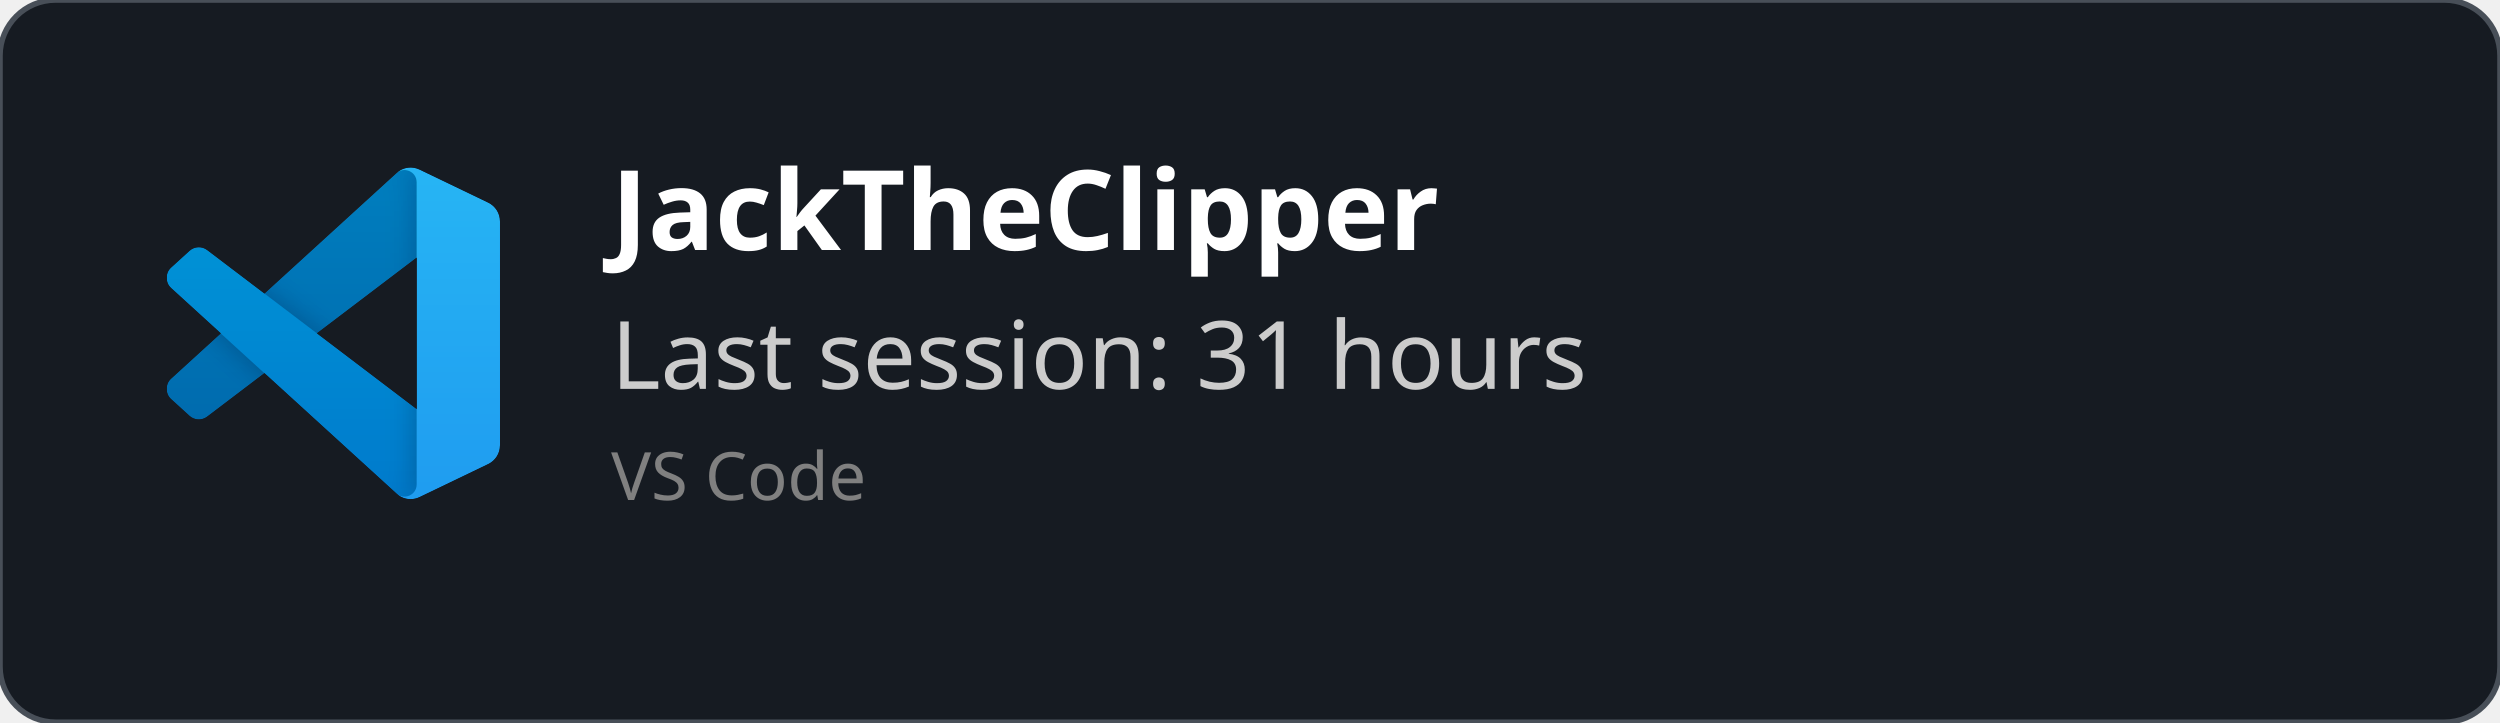
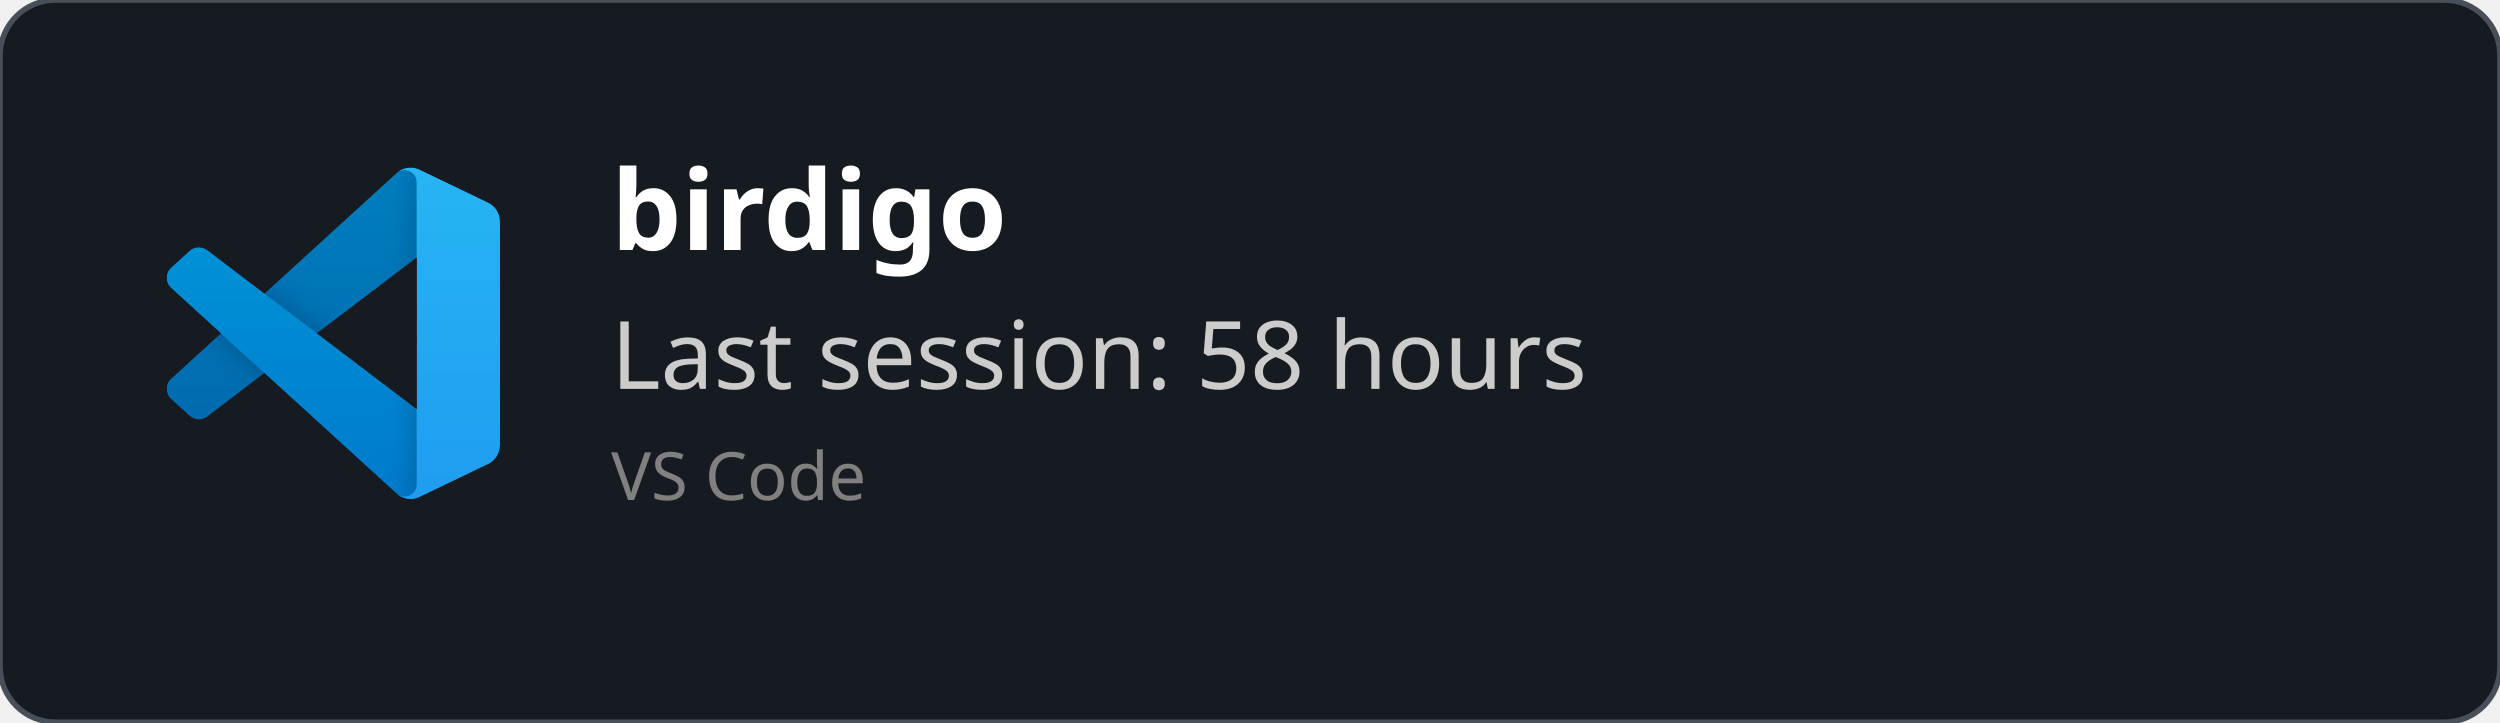
<svg xmlns="http://www.w3.org/2000/svg" width="450" height="130" viewBox="0 0 450 130" fill="none" role="img">
  <style>
    *{
        font-family: 'Segoe UI', Ubuntu, monospace
    }
    </style>
  <defs>
    <clipPath id="horizontalClip" x="20" y="20" width="500" height="200">
      <rect x="90" y="20" width="300" height="50" />
    </clipPath>
  </defs>
  <rect width="450" height="130" fill="rgba(22,27,34)" stroke="#484f58" stroke-width="1" fill-opacity="1" stroke-opacity="1" x="0" y="0" rx="10px" ry="10px">
    </rect>
  <svg width="60" height="60" x="30" y="30" viewBox="0 0 100 100" fill="none" id="vscode">
    <mask id="mask0" mask-type="alpha" maskUnits="userSpaceOnUse" x="0" y="0" width="100" height="100">
      <path fill-rule="evenodd" clip-rule="evenodd" d="M70.912 99.317C72.487 99.931 74.283 99.891 75.873 99.126L96.461 89.22C98.624 88.179 100 85.989 100 83.587V16.413C100 14.011 98.624 11.822 96.461 10.781L75.873 0.874C73.786 -0.13 71.345 0.116 69.513 1.447C69.252 1.637 69.003 1.849 68.769 2.083L29.355 38.041L12.187 25.01C10.589 23.797 8.354 23.896 6.869 25.246L1.363 30.255C-0.453 31.906 -0.455 34.763 1.359 36.417L16.247 50L1.359 63.583C-0.455 65.237 -0.453 68.094 1.363 69.745L6.869 74.754C8.354 76.104 10.589 76.204 12.187 74.99L29.355 61.959L68.769 97.917C69.392 98.541 70.125 99.01 70.912 99.317ZM75.015 27.299L45.109 50L75.015 72.701V27.299Z" fill="white" />
    </mask>
    <g mask="url(#mask0)">
      <path d="M96.461 10.796L75.857 0.876C73.472 -0.273 70.622 0.212 68.75 2.083L1.299 63.583C-0.516 65.237 -0.514 68.094 1.303 69.745L6.813 74.754C8.298 76.104 10.535 76.204 12.134 74.99L93.361 13.37C96.086 11.303 100 13.246 100 16.667V16.427C100 14.027 98.625 11.838 96.461 10.796Z" fill="#0065A9" />
      <g filter="url(#filter0_d)">
        <path d="M96.461 89.204L75.857 99.124C73.472 100.273 70.622 99.788 68.75 97.917L1.299 36.417C-0.516 34.763 -0.514 31.906 1.303 30.255L6.813 25.246C8.298 23.896 10.535 23.796 12.134 25.009L93.361 86.63C96.086 88.697 100 86.754 100 83.333V83.573C100 85.974 98.625 88.162 96.461 89.204Z" fill="#007ACC" />
      </g>
      <g filter="url(#filter1_d)">
        <path d="M75.858 99.126C73.472 100.274 70.622 99.788 68.75 97.917C71.056 100.223 75 98.59 75 95.328V4.672C75 1.41 71.056 -0.223 68.75 2.083C70.622 0.211 73.472 -0.274 75.858 0.874L96.459 10.781C98.623 11.822 100 14.011 100 16.413V83.587C100 85.989 98.623 88.179 96.459 89.22L75.858 99.126Z" fill="#1F9CF0" />
      </g>
      <g style="mix-blend-mode:overlay" opacity="0.25">
        <path fill-rule="evenodd" clip-rule="evenodd" d="M70.851 99.317C72.426 99.931 74.222 99.891 75.812 99.126L96.4 89.22C98.563 88.179 99.939 85.989 99.939 83.587V16.413C99.939 14.011 98.564 11.822 96.4 10.781L75.812 0.874C73.725 -0.13 71.284 0.116 69.453 1.447C69.191 1.637 68.942 1.849 68.708 2.083L29.294 38.041L12.126 25.01C10.528 23.796 8.293 23.896 6.809 25.246L1.302 30.255C-0.513 31.906 -0.515 34.763 1.298 36.417L16.186 50L1.298 63.583C-0.515 65.237 -0.513 68.094 1.302 69.745L6.809 74.754C8.293 76.104 10.528 76.204 12.126 74.99L29.294 61.959L68.708 97.917C69.332 98.54 70.064 99.01 70.851 99.317ZM74.954 27.299L45.048 50L74.954 72.701V27.299Z" fill="url(#paint0_linear)" />
      </g>
    </g>
    <defs>
      <filter id="filter0_d" x="-8.394" y="15.829" width="116.727" height="92.246" filterUnits="userSpaceOnUse" color-interpolation-filters="sRGB">
        <feFlood flood-opacity="0" result="BackgroundImageFix" />
        <feColorMatrix in="SourceAlpha" type="matrix" values="0 0 0 0 0 0 0 0 0 0 0 0 0 0 0 0 0 0 127 0" />
        <feOffset />
        <feGaussianBlur stdDeviation="4.167" />
        <feColorMatrix type="matrix" values="0 0 0 0 0 0 0 0 0 0 0 0 0 0 0 0 0 0 0.25 0" />
        <feBlend mode="overlay" in2="BackgroundImageFix" result="effect1_dropShadow" />
        <feBlend mode="normal" in="SourceGraphic" in2="effect1_dropShadow" result="shape" />
      </filter>
      <filter id="filter1_d" x="60.417" y="-8.076" width="47.917" height="116.151" filterUnits="userSpaceOnUse" color-interpolation-filters="sRGB">
        <feFlood flood-opacity="0" result="BackgroundImageFix" />
        <feColorMatrix in="SourceAlpha" type="matrix" values="0 0 0 0 0 0 0 0 0 0 0 0 0 0 0 0 0 0 127 0" />
        <feOffset />
        <feGaussianBlur stdDeviation="4.167" />
        <feColorMatrix type="matrix" values="0 0 0 0 0 0 0 0 0 0 0 0 0 0 0 0 0 0 0.25 0" />
        <feBlend mode="overlay" in2="BackgroundImageFix" result="effect1_dropShadow" />
        <feBlend mode="normal" in="SourceGraphic" in2="effect1_dropShadow" result="shape" />
      </filter>
      <linearGradient id="paint0_linear" x1="49.939" y1="0.258" x2="49.939" y2="99.742" gradientUnits="userSpaceOnUse">
        <stop stop-color="white" />
        <stop offset="1" stop-color="white" stop-opacity="0" />
      </linearGradient>
    </defs>
  </svg>
  <text x="110" y="45" font-size="20" clip-path="url(#horizontalClip)" font-weight="bold" font-family="Ubuntu" fill="white">
-     JackTheClipper
+     birdigo
    </text>
  <text x="110" y="70" font-size="17px" font-family="Ubuntu" fill="#ccc">
-     Last session: 31 hours
+     Last session: 58 hours
    </text>
  <text x="110" y="90" font-size="12px" font-family="Ubuntu" fill="grey">
    VS Code
    </text>
</svg>
